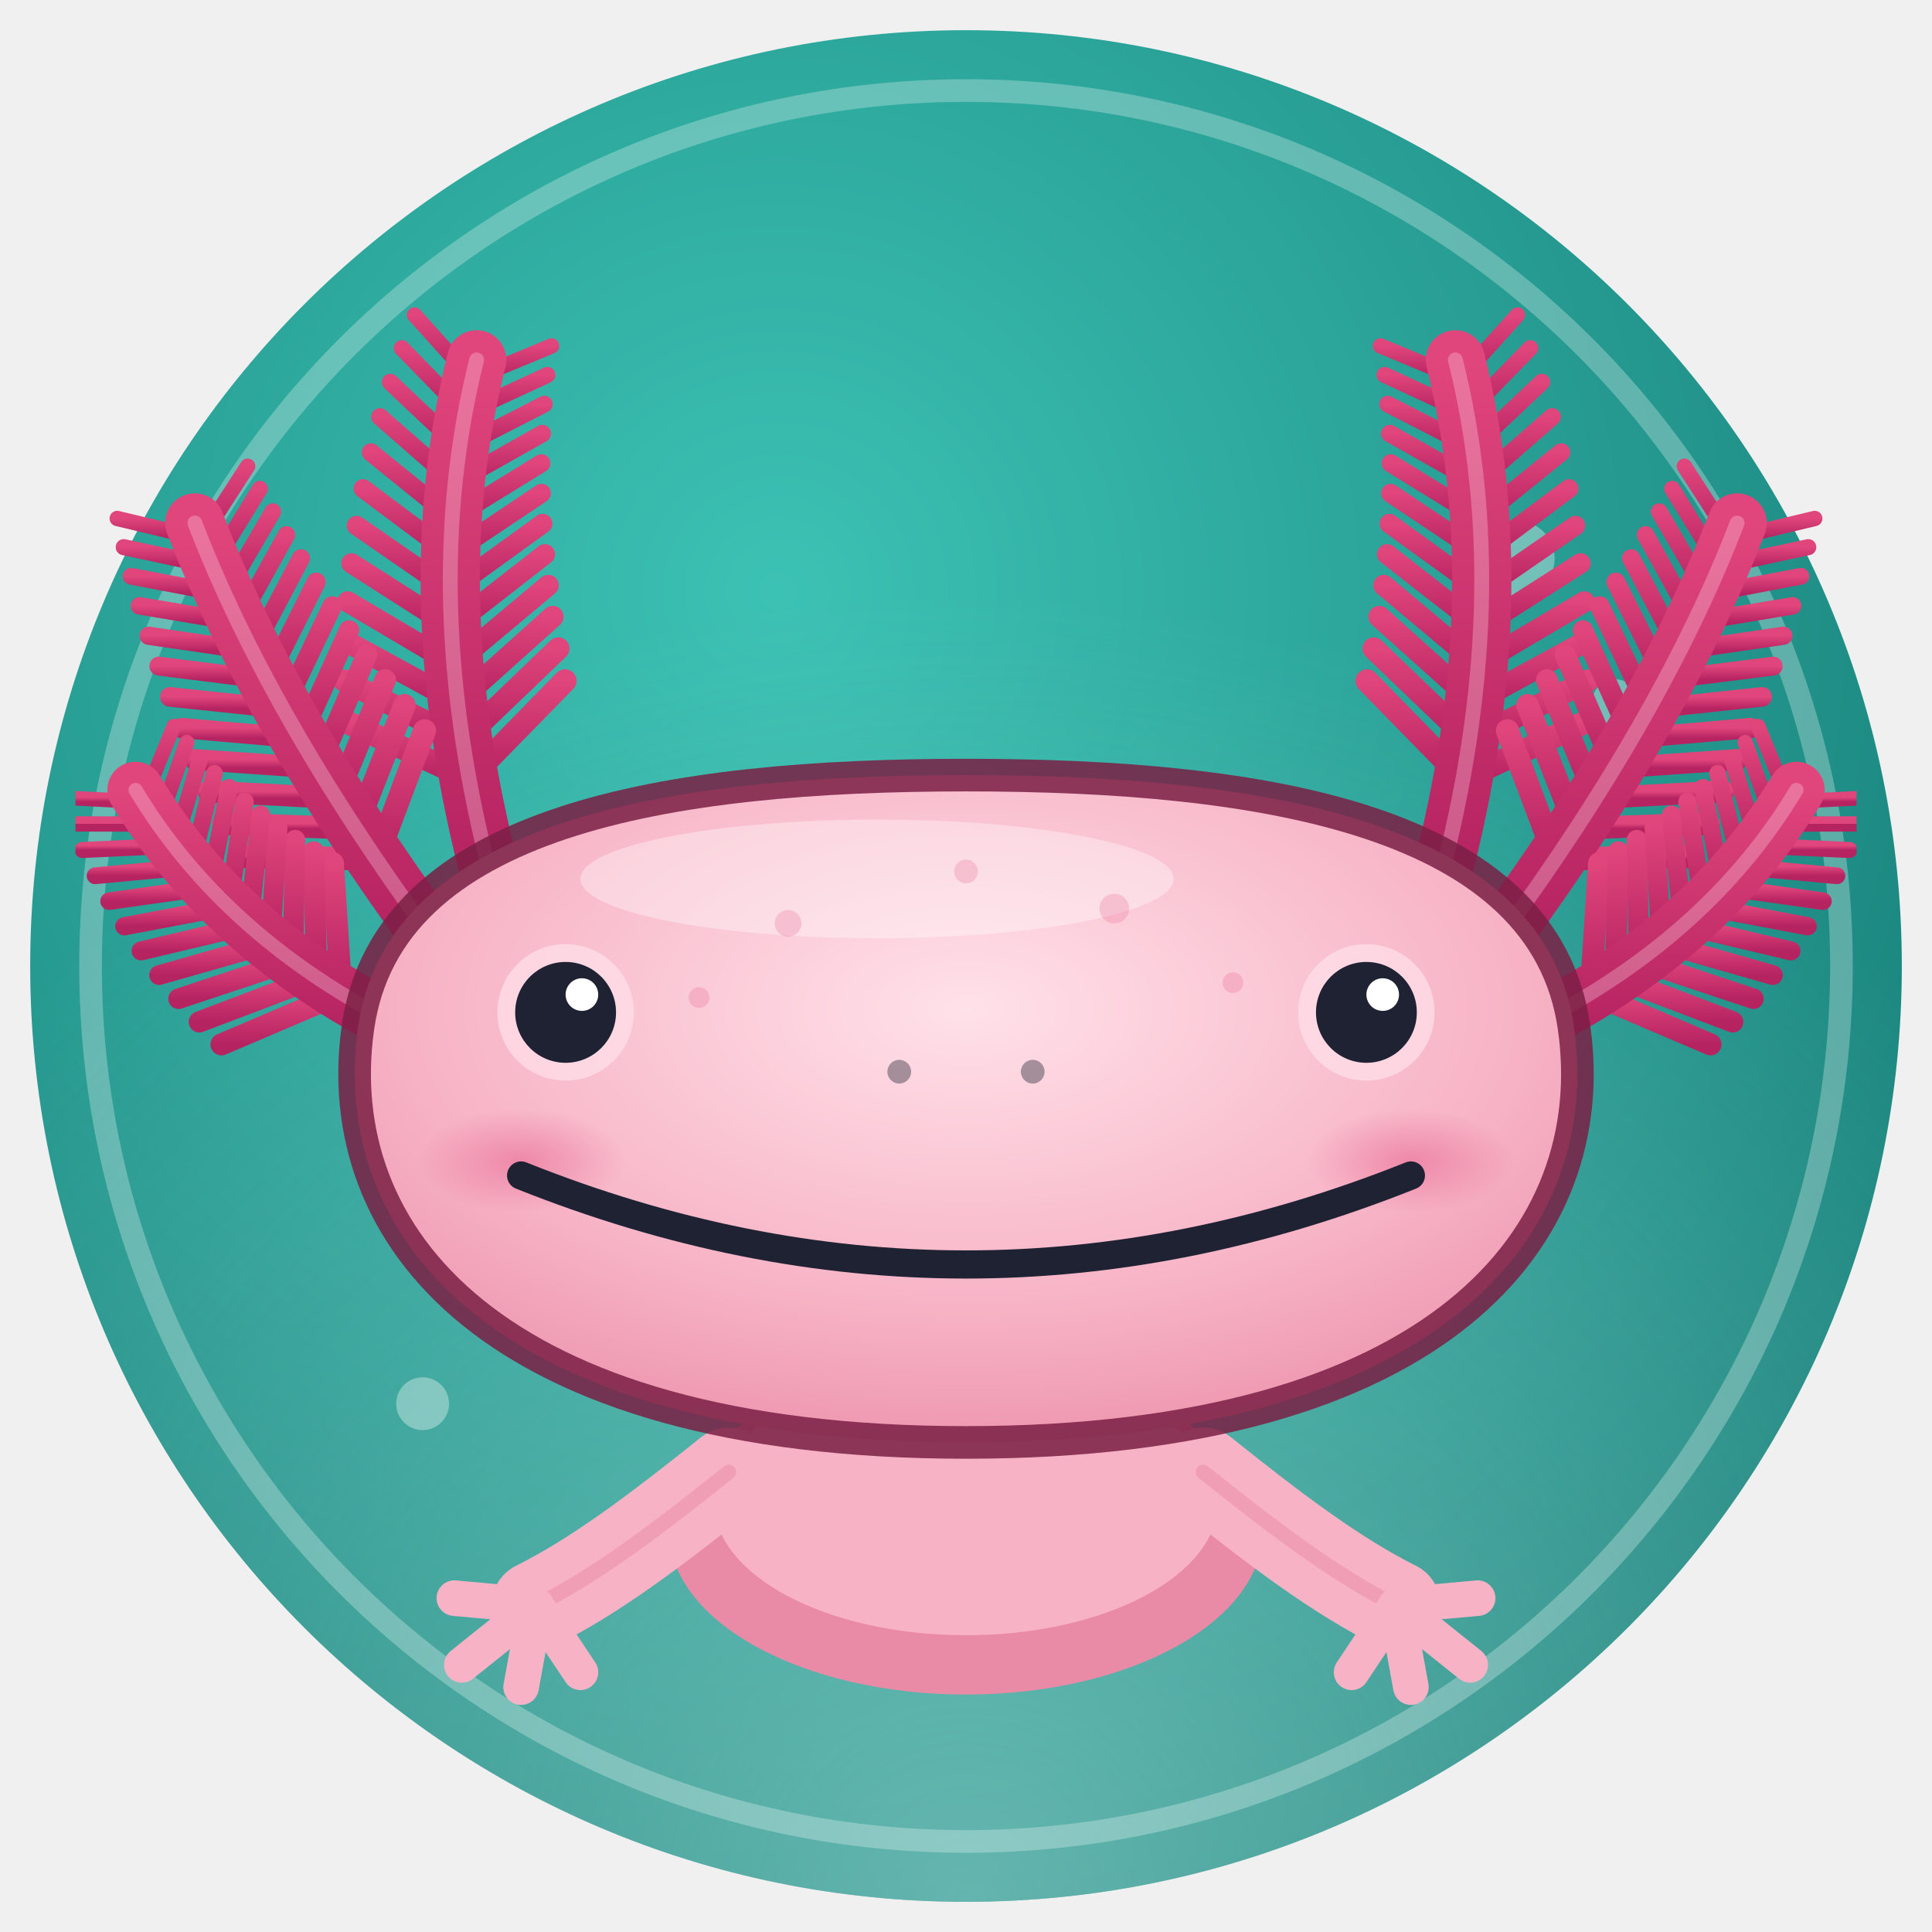
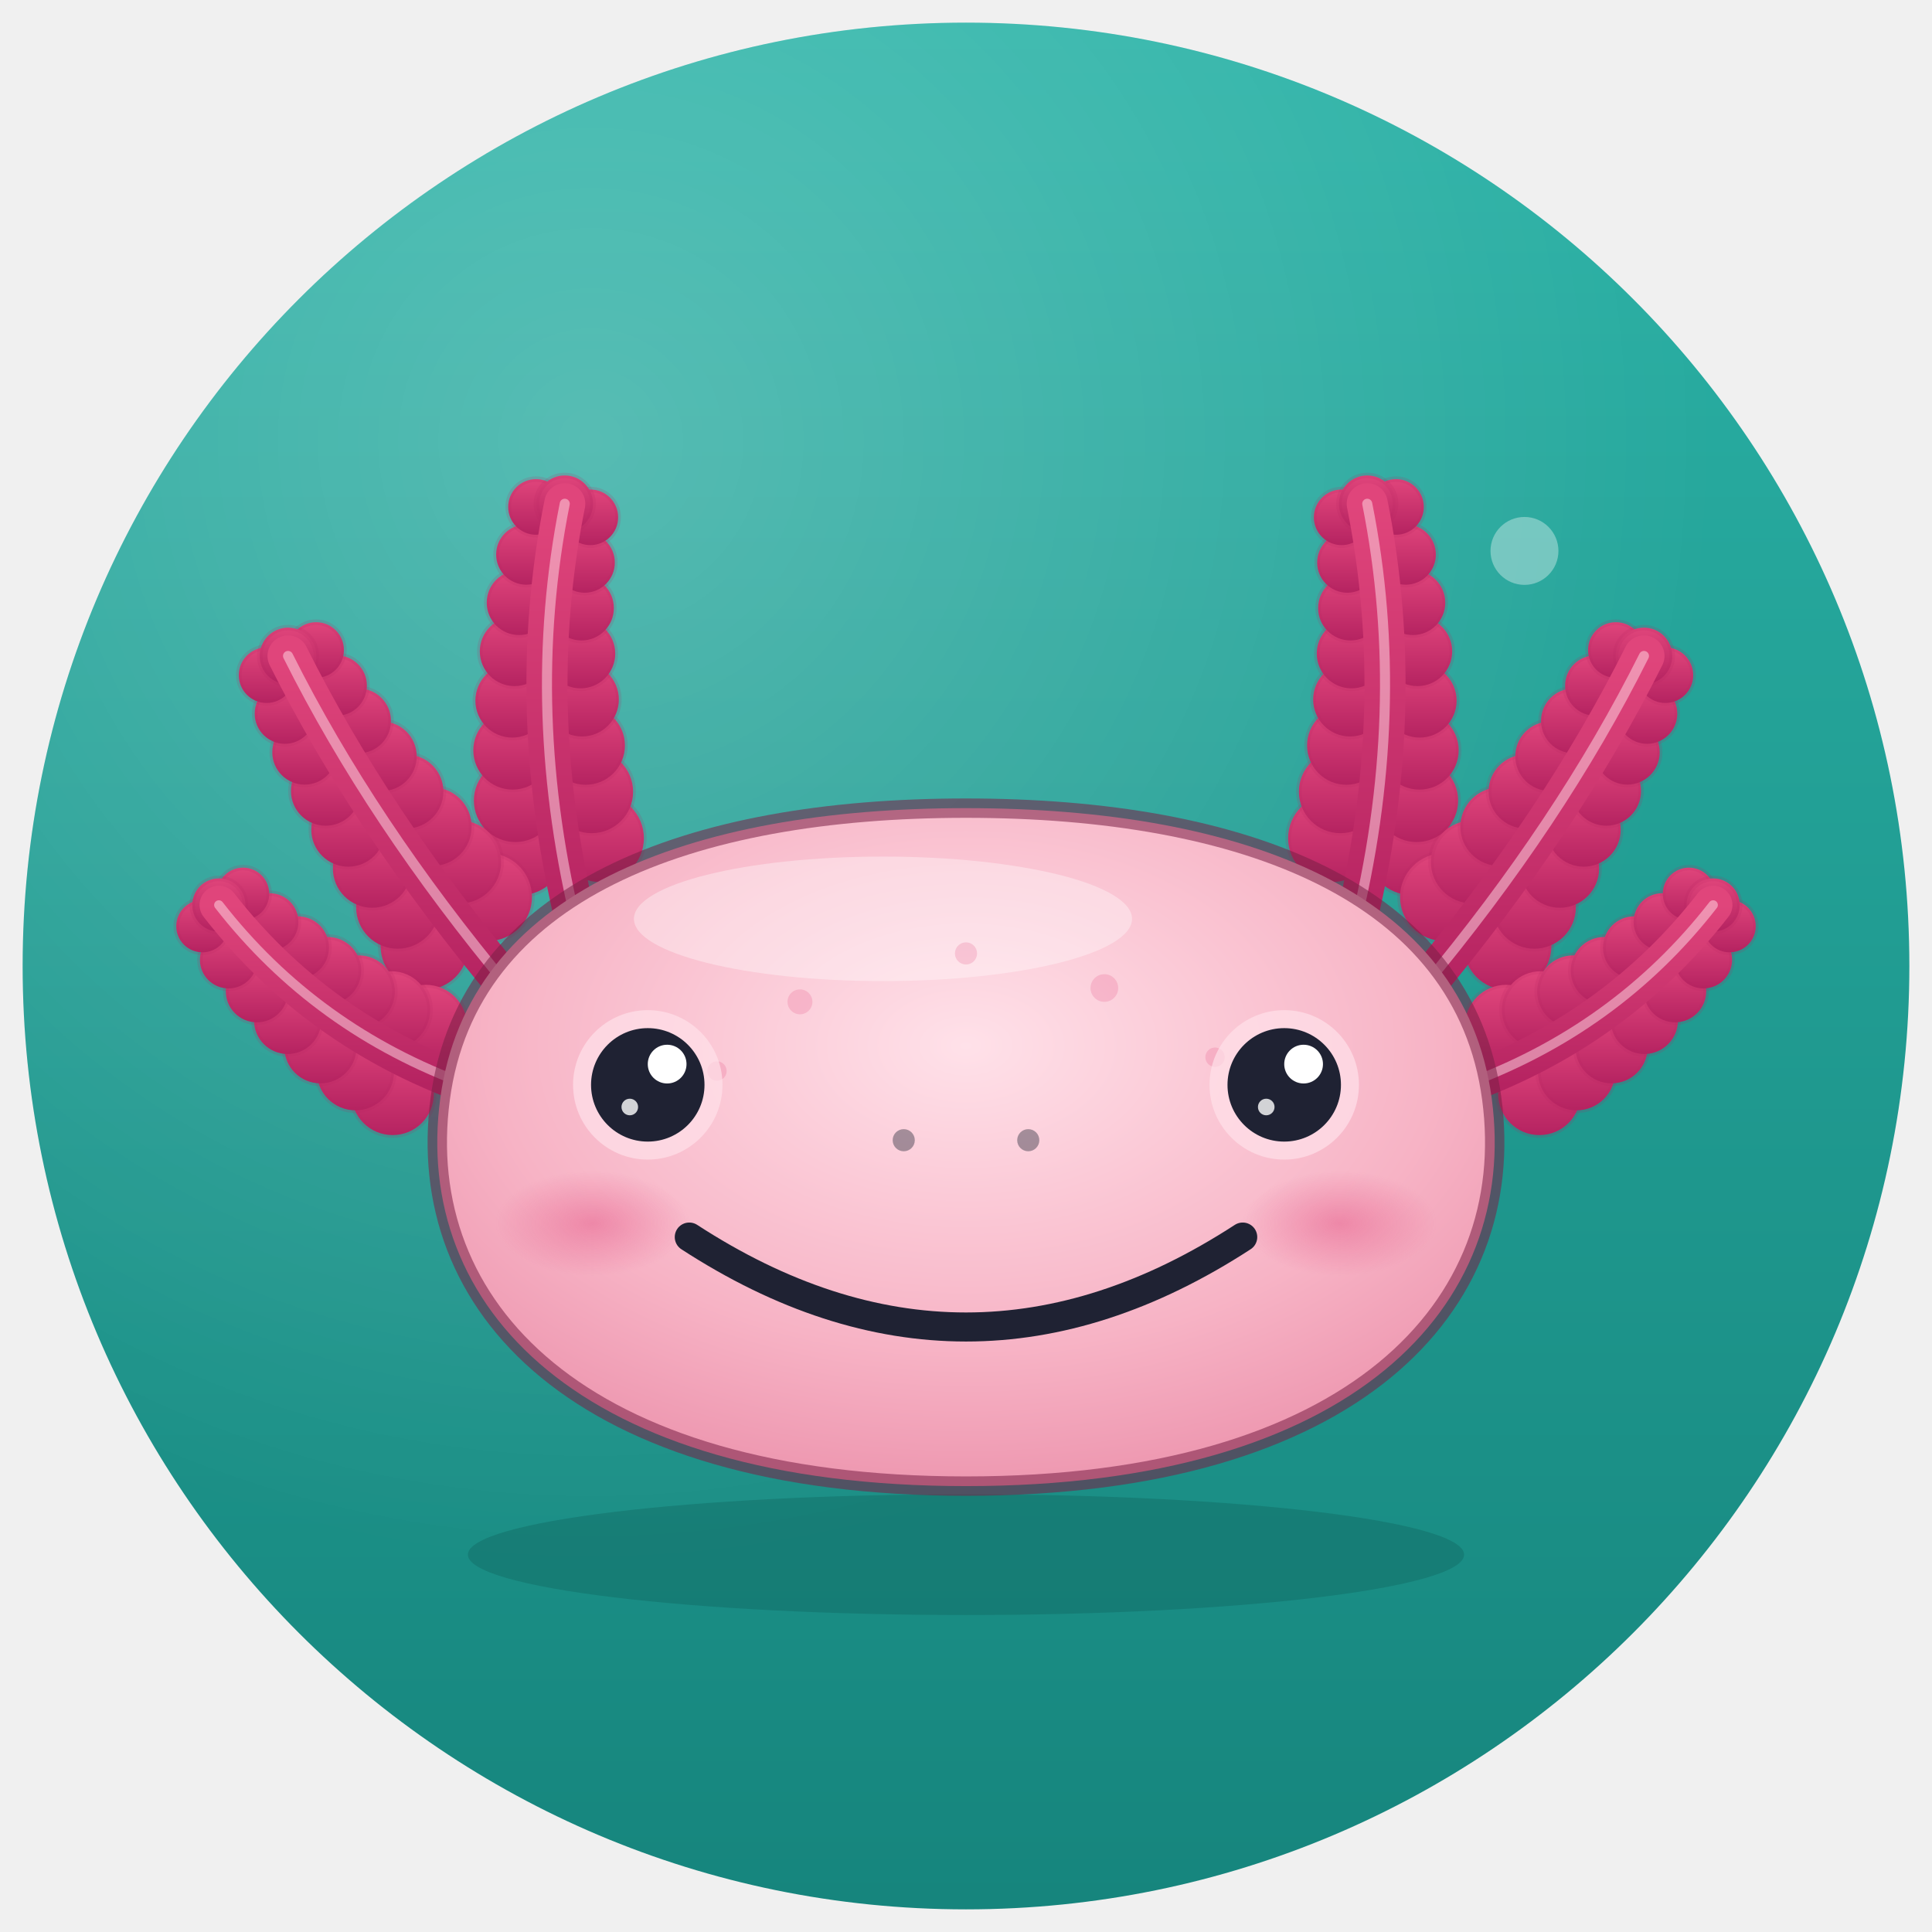
<svg xmlns="http://www.w3.org/2000/svg" viewBox="0 0 512 512">
  <defs>
-     <radialGradient id="fondo" cx="40%" cy="30%" r="80%">
-       <stop offset="0%" stop-color="#3cc2b4" />
-       <stop offset="100%" stop-color="#147a74" />
-     </radialGradient>
-     <radialGradient id="agua" cx="50%" cy="100%" r="70%">
-       <stop offset="0%" stop-color="#bff3ec" stop-opacity=".45" />
-       <stop offset="100%" stop-color="#bff3ec" stop-opacity="0" />
+     <linearGradient id="fondo" x1="0" y1="0" x2="0" y2="1">
+       <stop offset="0%" stop-color="#2bb3a7" />
+       <stop offset="100%" stop-color="#16857d" />
+     </linearGradient>
+     <radialGradient id="brillo" cx="30%" cy="22%" r="60%">
+       <stop offset="0%" stop-color="#ffffff" stop-opacity=".22" />
+       <stop offset="100%" stop-color="#ffffff" stop-opacity="0" />
    </radialGradient>
  </defs>
-   <circle cx="256" cy="256" r="248" fill="url(#fondo)" />
-   <circle cx="256" cy="256" r="248" fill="url(#agua)" />
-   <circle cx="256" cy="256" r="232" fill="none" stroke="#ffffff" stroke-opacity=".28" stroke-width="6" />
-   <g fill="#ffffff" opacity=".35">
-     <circle cx="402" cy="148" r="10" />
-     <circle cx="428" cy="186" r="6" />
-     <circle cx="112" cy="372" r="7" />
-   </g>
-   <svg x="20" y="60" width="472" height="393" viewBox="0 0 120 100">
+   <circle cx="256" cy="256" r="250" fill="url(#fondo)" />
+   <circle cx="256" cy="256" r="250" fill="url(#brillo)" />
+   <ellipse cx="256" cy="412" rx="132" ry="16" fill="#0d5f59" opacity=".35" />
+   <circle cx="404" cy="146" r="9" fill="#ffffff" opacity=".35" />
+   <circle cx="424" cy="178" r="5" fill="#ffffff" opacity=".3" />
+   <svg x="36" y="93" width="440" height="367" viewBox="0 0 120 100">
    <defs>
      <radialGradient id="pepe-piel" cx="50%" cy="35%" r="75%">
        <stop offset="0%" stop-color="#ffe1e9" />
        <stop offset="60%" stop-color="#f7b3c5" />
        <stop offset="100%" stop-color="#e98aa6" />
      </radialGradient>
      <linearGradient id="pepe-branquia" x1="0" y1="1" x2="0" y2="0">
        <stop offset="0%" stop-color="#b52361" />
        <stop offset="100%" stop-color="#e0457b" />
      </linearGradient>
      <radialGradient id="pepe-cachete" cx="50%" cy="50%" r="50%">
        <stop offset="0%" stop-color="#e0457b" stop-opacity="0.4" />
        <stop offset="100%" stop-color="#e0457b" stop-opacity="0" />
      </radialGradient>
    </defs>
-     <ellipse cx="60" cy="88" rx="20" ry="11" fill="#e98aa6" />
-     <ellipse cx="60" cy="86" rx="17" ry="9" fill="#f7b3c5" />
-     <g>
-       <path d="M44 84 C39 88 35 91 31 93" stroke="#f7b3c5" stroke-width="6" stroke-linecap="round" fill="none" />
-       <path d="M44 84 C39 88 35 91 31 93" stroke="#e98aa6" stroke-opacity="0.5" stroke-width="1" stroke-linecap="round" fill="none" />
-       <line x1="31" y1="93" x2="25.5" y2="92.5" stroke="#f7b3c5" stroke-width="2.4" stroke-linecap="round" />
-       <line x1="31" y1="93" x2="26" y2="97" stroke="#f7b3c5" stroke-width="2.4" stroke-linecap="round" />
-       <line x1="31" y1="93" x2="30" y2="98.5" stroke="#f7b3c5" stroke-width="2.4" stroke-linecap="round" />
-       <line x1="31" y1="93" x2="34" y2="97.5" stroke="#f7b3c5" stroke-width="2.4" stroke-linecap="round" />
-     </g>
-     <g transform="translate(120 0) scale(-1 1)">
-       <g>
-         <path d="M44 84 C39 88 35 91 31 93" stroke="#f7b3c5" stroke-width="6" stroke-linecap="round" fill="none" />
-         <path d="M44 84 C39 88 35 91 31 93" stroke="#e98aa6" stroke-opacity="0.5" stroke-width="1" stroke-linecap="round" fill="none" />
-         <line x1="31" y1="93" x2="25.5" y2="92.5" stroke="#f7b3c5" stroke-width="2.4" stroke-linecap="round" />
-         <line x1="31" y1="93" x2="26" y2="97" stroke="#f7b3c5" stroke-width="2.4" stroke-linecap="round" />
-         <line x1="31" y1="93" x2="30" y2="98.5" stroke="#f7b3c5" stroke-width="2.4" stroke-linecap="round" />
-         <line x1="31" y1="93" x2="34" y2="97.5" stroke="#f7b3c5" stroke-width="2.4" stroke-linecap="round" />
-       </g>
-     </g>
-     <g class="pepe-branquias-izq" style="transform-origin:25px 48px">
-       <g>
-         <line x1="26.492" y1="37.257" x2="32.957" y2="30.644" stroke="url(#pepe-branquia)" stroke-width="1.559" stroke-linecap="round" />
-         <line x1="26.492" y1="37.257" x2="18.103" y2="33.364" stroke="url(#pepe-branquia)" stroke-width="1.559" stroke-linecap="round" />
-         <line x1="26.058" y1="34.654" x2="32.505" y2="28.468" stroke="url(#pepe-branquia)" stroke-width="1.511" stroke-linecap="round" />
-         <line x1="26.058" y1="34.654" x2="18.077" y2="30.636" stroke="url(#pepe-branquia)" stroke-width="1.511" stroke-linecap="round" />
-         <line x1="25.714" y1="32.082" x2="32.129" y2="26.321" stroke="url(#pepe-branquia)" stroke-width="1.464" stroke-linecap="round" />
-         <line x1="25.714" y1="32.082" x2="18.146" y2="27.952" stroke="url(#pepe-branquia)" stroke-width="1.464" stroke-linecap="round" />
-         <line x1="25.461" y1="29.539" x2="31.828" y2="24.202" stroke="url(#pepe-branquia)" stroke-width="1.416" stroke-linecap="round" />
-         <line x1="25.461" y1="29.539" x2="18.307" y2="25.313" stroke="url(#pepe-branquia)" stroke-width="1.416" stroke-linecap="round" />
-         <line x1="25.298" y1="27.027" x2="31.602" y2="22.109" stroke="url(#pepe-branquia)" stroke-width="1.368" stroke-linecap="round" />
-         <line x1="25.298" y1="27.027" x2="18.562" y2="22.721" stroke="url(#pepe-branquia)" stroke-width="1.368" stroke-linecap="round" />
-         <line x1="25.226" y1="24.544" x2="31.449" y2="20.041" stroke="url(#pepe-branquia)" stroke-width="1.321" stroke-linecap="round" />
-         <line x1="25.226" y1="24.544" x2="18.907" y2="20.177" stroke="url(#pepe-branquia)" stroke-width="1.321" stroke-linecap="round" />
-         <line x1="25.245" y1="22.092" x2="31.369" y2="17.996" stroke="url(#pepe-branquia)" stroke-width="1.273" stroke-linecap="round" />
-         <line x1="25.245" y1="22.092" x2="19.342" y2="17.682" stroke="url(#pepe-branquia)" stroke-width="1.273" stroke-linecap="round" />
-         <line x1="25.354" y1="19.671" x2="31.362" y2="15.973" stroke="url(#pepe-branquia)" stroke-width="1.225" stroke-linecap="round" />
-         <line x1="25.354" y1="19.671" x2="19.866" y2="15.237" stroke="url(#pepe-branquia)" stroke-width="1.225" stroke-linecap="round" />
-         <line x1="25.553" y1="17.279" x2="31.427" y2="13.97" stroke="url(#pepe-branquia)" stroke-width="1.178" stroke-linecap="round" />
-         <line x1="25.553" y1="17.279" x2="20.477" y2="12.843" stroke="url(#pepe-branquia)" stroke-width="1.178" stroke-linecap="round" />
-         <line x1="25.843" y1="14.917" x2="31.563" y2="11.985" stroke="url(#pepe-branquia)" stroke-width="1.13" stroke-linecap="round" />
-         <line x1="25.843" y1="14.917" x2="21.173" y2="10.5" stroke="url(#pepe-branquia)" stroke-width="1.13" stroke-linecap="round" />
-         <line x1="26.223" y1="12.586" x2="31.772" y2="10.016" stroke="url(#pepe-branquia)" stroke-width="1.083" stroke-linecap="round" />
-         <line x1="26.223" y1="12.586" x2="21.952" y2="8.211" stroke="url(#pepe-branquia)" stroke-width="1.083" stroke-linecap="round" />
-         <line x1="26.694" y1="10.285" x2="32.052" y2="8.06" stroke="url(#pepe-branquia)" stroke-width="1.035" stroke-linecap="round" />
-         <line x1="26.694" y1="10.285" x2="22.812" y2="5.974" stroke="url(#pepe-branquia)" stroke-width="1.035" stroke-linecap="round" />
-         <path d="M28 44 Q23 25 27 9" stroke="url(#pepe-branquia)" stroke-width="4" stroke-linecap="round" fill="none" />
-         <path d="M28 44 Q23 25 27 9" stroke="#ffe1e9" stroke-opacity="0.3" stroke-width="1" stroke-linecap="round" fill="none" />
-       </g>
-       <g>
-         <line x1="20.234" y1="42.665" x2="23.489" y2="34.008" stroke="url(#pepe-branquia)" stroke-width="1.559" stroke-linecap="round" />
-         <line x1="20.234" y1="42.665" x2="10.988" y2="42.479" stroke="url(#pepe-branquia)" stroke-width="1.559" stroke-linecap="round" />
-         <line x1="18.858" y1="40.599" x2="22.134" y2="32.286" stroke="url(#pepe-branquia)" stroke-width="1.511" stroke-linecap="round" />
-         <line x1="18.858" y1="40.599" x2="9.928" y2="40.279" stroke="url(#pepe-branquia)" stroke-width="1.511" stroke-linecap="round" />
-         <line x1="17.541" y1="38.553" x2="20.833" y2="30.584" stroke="url(#pepe-branquia)" stroke-width="1.464" stroke-linecap="round" />
-         <line x1="17.541" y1="38.553" x2="8.931" y2="38.103" stroke="url(#pepe-branquia)" stroke-width="1.464" stroke-linecap="round" />
-         <line x1="16.285" y1="36.527" x2="19.588" y2="28.903" stroke="url(#pepe-branquia)" stroke-width="1.416" stroke-linecap="round" />
-         <line x1="16.285" y1="36.527" x2="7.997" y2="35.952" stroke="url(#pepe-branquia)" stroke-width="1.416" stroke-linecap="round" />
-         <line x1="15.09" y1="34.521" x2="18.398" y2="27.242" stroke="url(#pepe-branquia)" stroke-width="1.368" stroke-linecap="round" />
-         <line x1="15.09" y1="34.521" x2="7.125" y2="33.826" stroke="url(#pepe-branquia)" stroke-width="1.368" stroke-linecap="round" />
-         <line x1="13.954" y1="32.535" x2="17.262" y2="25.602" stroke="url(#pepe-branquia)" stroke-width="1.321" stroke-linecap="round" />
-         <line x1="13.954" y1="32.535" x2="6.316" y2="31.725" stroke="url(#pepe-branquia)" stroke-width="1.321" stroke-linecap="round" />
-         <line x1="12.879" y1="30.57" x2="16.18" y2="23.982" stroke="url(#pepe-branquia)" stroke-width="1.273" stroke-linecap="round" />
-         <line x1="12.879" y1="30.57" x2="5.569" y2="29.651" stroke="url(#pepe-branquia)" stroke-width="1.273" stroke-linecap="round" />
-         <line x1="11.865" y1="28.624" x2="15.151" y2="22.382" stroke="url(#pepe-branquia)" stroke-width="1.225" stroke-linecap="round" />
-         <line x1="11.865" y1="28.624" x2="4.884" y2="27.604" stroke="url(#pepe-branquia)" stroke-width="1.225" stroke-linecap="round" />
-         <line x1="10.91" y1="26.699" x2="14.176" y2="20.801" stroke="url(#pepe-branquia)" stroke-width="1.178" stroke-linecap="round" />
-         <line x1="10.91" y1="26.699" x2="4.262" y2="25.584" stroke="url(#pepe-branquia)" stroke-width="1.178" stroke-linecap="round" />
-         <line x1="10.017" y1="24.793" x2="13.252" y2="19.239" stroke="url(#pepe-branquia)" stroke-width="1.13" stroke-linecap="round" />
-         <line x1="10.017" y1="24.793" x2="3.702" y2="23.592" stroke="url(#pepe-branquia)" stroke-width="1.13" stroke-linecap="round" />
-         <line x1="9.183" y1="22.908" x2="12.381" y2="17.696" stroke="url(#pepe-branquia)" stroke-width="1.083" stroke-linecap="round" />
-         <line x1="9.183" y1="22.908" x2="3.204" y2="21.629" stroke="url(#pepe-branquia)" stroke-width="1.083" stroke-linecap="round" />
-         <line x1="8.41" y1="21.043" x2="11.56" y2="16.172" stroke="url(#pepe-branquia)" stroke-width="1.035" stroke-linecap="round" />
-         <line x1="8.41" y1="21.043" x2="2.767" y2="19.695" stroke="url(#pepe-branquia)" stroke-width="1.035" stroke-linecap="round" />
-         <path d="M24 48 Q13 33 8 20" stroke="url(#pepe-branquia)" stroke-width="4" stroke-linecap="round" fill="none" />
-         <path d="M24 48 Q13 33 8 20" stroke="#ffe1e9" stroke-opacity="0.3" stroke-width="1" stroke-linecap="round" fill="none" />
-       </g>
-       <g>
-         <line x1="17.874" y1="51.71" x2="17.313" y2="42.942" stroke="url(#pepe-branquia)" stroke-width="1.481" stroke-linecap="round" />
-         <line x1="17.874" y1="51.71" x2="9.794" y2="55.16" stroke="url(#pepe-branquia)" stroke-width="1.481" stroke-linecap="round" />
-         <line x1="16.207" y1="50.638" x2="16.01" y2="42.182" stroke="url(#pepe-branquia)" stroke-width="1.431" stroke-linecap="round" />
-         <line x1="16.207" y1="50.638" x2="8.3" y2="53.641" stroke="url(#pepe-branquia)" stroke-width="1.431" stroke-linecap="round" />
-         <line x1="14.613" y1="49.516" x2="14.764" y2="41.387" stroke="url(#pepe-branquia)" stroke-width="1.381" stroke-linecap="round" />
-         <line x1="14.613" y1="49.516" x2="6.898" y2="52.082" stroke="url(#pepe-branquia)" stroke-width="1.381" stroke-linecap="round" />
-         <line x1="13.092" y1="48.346" x2="13.575" y2="40.558" stroke="url(#pepe-branquia)" stroke-width="1.332" stroke-linecap="round" />
-         <line x1="13.092" y1="48.346" x2="5.588" y2="50.486" stroke="url(#pepe-branquia)" stroke-width="1.332" stroke-linecap="round" />
-         <line x1="11.644" y1="47.128" x2="12.438" y2="39.694" stroke="url(#pepe-branquia)" stroke-width="1.282" stroke-linecap="round" />
-         <line x1="11.644" y1="47.128" x2="4.371" y2="48.855" stroke="url(#pepe-branquia)" stroke-width="1.282" stroke-linecap="round" />
-         <line x1="10.269" y1="45.86" x2="11.352" y2="38.794" stroke="url(#pepe-branquia)" stroke-width="1.232" stroke-linecap="round" />
-         <line x1="10.269" y1="45.86" x2="3.246" y2="47.193" stroke="url(#pepe-branquia)" stroke-width="1.232" stroke-linecap="round" />
-         <line x1="8.967" y1="44.544" x2="10.313" y2="37.857" stroke="url(#pepe-branquia)" stroke-width="1.182" stroke-linecap="round" />
-         <line x1="8.967" y1="44.544" x2="2.214" y2="45.503" stroke="url(#pepe-branquia)" stroke-width="1.182" stroke-linecap="round" />
-         <line x1="7.738" y1="43.18" x2="9.318" y2="36.881" stroke="url(#pepe-branquia)" stroke-width="1.133" stroke-linecap="round" />
-         <line x1="7.738" y1="43.18" x2="1.273" y2="43.788" stroke="url(#pepe-branquia)" stroke-width="1.133" stroke-linecap="round" />
-         <line x1="6.582" y1="41.766" x2="8.367" y2="35.864" stroke="url(#pepe-branquia)" stroke-width="1.083" stroke-linecap="round" />
-         <line x1="6.582" y1="41.766" x2="0.423" y2="42.05" stroke="url(#pepe-branquia)" stroke-width="1.083" stroke-linecap="round" />
-         <line x1="5.5" y1="40.304" x2="7.456" y2="34.803" stroke="url(#pepe-branquia)" stroke-width="1.033" stroke-linecap="round" />
-         <line x1="5.5" y1="40.304" x2="-0.339" y2="40.291" stroke="url(#pepe-branquia)" stroke-width="1.033" stroke-linecap="round" />
-         <line x1="4.49" y1="38.794" x2="6.585" y2="33.696" stroke="url(#pepe-branquia)" stroke-width="0.983" stroke-linecap="round" />
-         <line x1="4.49" y1="38.794" x2="-1.015" y2="38.516" stroke="url(#pepe-branquia)" stroke-width="0.983" stroke-linecap="round" />
-         <path d="M22 54 Q10 48 4 38" stroke="url(#pepe-branquia)" stroke-width="3.8" stroke-linecap="round" fill="none" />
-         <path d="M22 54 Q10 48 4 38" stroke="#ffe1e9" stroke-opacity="0.3" stroke-width="0.95" stroke-linecap="round" fill="none" />
-       </g>
-     </g>
-     <g class="pepe-branquias-der" style="transform-origin:95px 48px">
+     <g class="pepe-branquias-izq" style="transform-origin:28px 47px">
+       <g>
+         <g fill="url(#pepe-branquia)" stroke="#b52361" stroke-opacity="0.15" stroke-width="0.4">
+           <circle cx="33.55" cy="35.17" r="3.17" />
+           <circle cx="27.81" cy="36.11" r="3.17" />
+           <circle cx="32.94" cy="31.81" r="3.00" />
+           <circle cx="27.43" cy="32.45" r="3.00" />
+           <circle cx="32.51" cy="28.47" r="2.84" />
+           <circle cx="27.23" cy="28.82" r="2.84" />
+           <circle cx="32.24" cy="25.15" r="2.67" />
+           <circle cx="27.21" cy="25.23" r="2.67" />
+           <circle cx="32.14" cy="21.83" r="2.51" />
+           <circle cx="27.37" cy="21.67" r="2.51" />
+           <circle cx="32.21" cy="18.54" r="2.34" />
+           <circle cx="27.70" cy="18.15" r="2.34" />
+           <circle cx="32.44" cy="15.25" r="2.18" />
+           <circle cx="28.22" cy="14.67" r="2.18" />
+           <circle cx="32.85" cy="11.98" r="2.01" />
+           <circle cx="28.92" cy="11.23" r="2.01" />
+           <circle cx="31" cy="11" r="2.046" />
+         </g>
+         <path d="M32 42 Q28 26 31 11" stroke="url(#pepe-branquia)" stroke-width="2.97" stroke-linecap="round" fill="none" />
+         <path d="M32 42 Q28 26 31 11" stroke="#ffe1e9" stroke-opacity="0.5" stroke-width="0.726" stroke-linecap="round" fill="none" />
+       </g>
+       <g>
+         <g fill="url(#pepe-branquia)" stroke="#b52361" stroke-opacity="0.15" stroke-width="0.4">
+           <circle cx="25.46" cy="39.43" r="3.17" />
+           <circle cx="20.86" cy="42.97" r="3.17" />
+           <circle cx="23.40" cy="36.89" r="3.00" />
+           <circle cx="18.92" cy="40.16" r="3.00" />
+           <circle cx="21.43" cy="34.34" r="2.84" />
+           <circle cx="17.08" cy="37.36" r="2.84" />
+           <circle cx="19.56" cy="31.80" r="2.67" />
+           <circle cx="15.35" cy="34.56" r="2.67" />
+           <circle cx="17.79" cy="29.25" r="2.51" />
+           <circle cx="13.72" cy="31.76" r="2.51" />
+           <circle cx="16.10" cy="26.69" r="2.34" />
+           <circle cx="12.20" cy="28.96" r="2.34" />
+           <circle cx="14.52" cy="24.14" r="2.18" />
+           <circle cx="10.77" cy="26.17" r="2.18" />
+           <circle cx="13.03" cy="21.57" r="2.01" />
+           <circle cx="9.45" cy="23.39" r="2.01" />
+           <circle cx="11" cy="22" r="2.046" />
+         </g>
+         <path d="M27 46 Q17 34 11 22" stroke="url(#pepe-branquia)" stroke-width="2.97" stroke-linecap="round" fill="none" />
+         <path d="M27 46 Q17 34 11 22" stroke="#ffe1e9" stroke-opacity="0.5" stroke-width="0.726" stroke-linecap="round" fill="none" />
+       </g>
+       <g>
+         <g fill="url(#pepe-branquia)" stroke="#b52361" stroke-opacity="0.15" stroke-width="0.4">
+           <circle cx="20.96" cy="48.75" r="2.98" />
+           <circle cx="18.56" cy="53.65" r="2.98" />
+           <circle cx="18.48" cy="47.58" r="2.79" />
+           <circle cx="15.87" cy="52.05" r="2.79" />
+           <circle cx="16.11" cy="46.25" r="2.61" />
+           <circle cx="13.34" cy="50.28" r="2.61" />
+           <circle cx="13.86" cy="44.74" r="2.43" />
+           <circle cx="10.97" cy="48.34" r="2.43" />
+           <circle cx="11.71" cy="43.07" r="2.25" />
+           <circle cx="8.75" cy="46.23" r="2.25" />
+           <circle cx="9.68" cy="41.22" r="2.07" />
+           <circle cx="6.70" cy="43.96" r="2.07" />
+           <circle cx="7.75" cy="39.19" r="1.89" />
+           <circle cx="4.81" cy="41.53" r="1.89" />
+           <circle cx="6" cy="40" r="1.922" />
+         </g>
+         <path d="M24 53 Q13 49 6 40" stroke="url(#pepe-branquia)" stroke-width="2.79" stroke-linecap="round" fill="none" />
+         <path d="M24 53 Q13 49 6 40" stroke="#ffe1e9" stroke-opacity="0.5" stroke-width="0.682" stroke-linecap="round" fill="none" />
+       </g>
+     </g>
+     <g class="pepe-branquias-der" style="transform-origin:92px 47px">
      <g transform="translate(120 0) scale(-1 1)">
        <g>
-           <line x1="26.492" y1="37.257" x2="32.957" y2="30.644" stroke="url(#pepe-branquia)" stroke-width="1.559" stroke-linecap="round" />
-           <line x1="26.492" y1="37.257" x2="18.103" y2="33.364" stroke="url(#pepe-branquia)" stroke-width="1.559" stroke-linecap="round" />
-           <line x1="26.058" y1="34.654" x2="32.505" y2="28.468" stroke="url(#pepe-branquia)" stroke-width="1.511" stroke-linecap="round" />
-           <line x1="26.058" y1="34.654" x2="18.077" y2="30.636" stroke="url(#pepe-branquia)" stroke-width="1.511" stroke-linecap="round" />
-           <line x1="25.714" y1="32.082" x2="32.129" y2="26.321" stroke="url(#pepe-branquia)" stroke-width="1.464" stroke-linecap="round" />
-           <line x1="25.714" y1="32.082" x2="18.146" y2="27.952" stroke="url(#pepe-branquia)" stroke-width="1.464" stroke-linecap="round" />
-           <line x1="25.461" y1="29.539" x2="31.828" y2="24.202" stroke="url(#pepe-branquia)" stroke-width="1.416" stroke-linecap="round" />
-           <line x1="25.461" y1="29.539" x2="18.307" y2="25.313" stroke="url(#pepe-branquia)" stroke-width="1.416" stroke-linecap="round" />
-           <line x1="25.298" y1="27.027" x2="31.602" y2="22.109" stroke="url(#pepe-branquia)" stroke-width="1.368" stroke-linecap="round" />
-           <line x1="25.298" y1="27.027" x2="18.562" y2="22.721" stroke="url(#pepe-branquia)" stroke-width="1.368" stroke-linecap="round" />
-           <line x1="25.226" y1="24.544" x2="31.449" y2="20.041" stroke="url(#pepe-branquia)" stroke-width="1.321" stroke-linecap="round" />
-           <line x1="25.226" y1="24.544" x2="18.907" y2="20.177" stroke="url(#pepe-branquia)" stroke-width="1.321" stroke-linecap="round" />
-           <line x1="25.245" y1="22.092" x2="31.369" y2="17.996" stroke="url(#pepe-branquia)" stroke-width="1.273" stroke-linecap="round" />
-           <line x1="25.245" y1="22.092" x2="19.342" y2="17.682" stroke="url(#pepe-branquia)" stroke-width="1.273" stroke-linecap="round" />
-           <line x1="25.354" y1="19.671" x2="31.362" y2="15.973" stroke="url(#pepe-branquia)" stroke-width="1.225" stroke-linecap="round" />
-           <line x1="25.354" y1="19.671" x2="19.866" y2="15.237" stroke="url(#pepe-branquia)" stroke-width="1.225" stroke-linecap="round" />
-           <line x1="25.553" y1="17.279" x2="31.427" y2="13.97" stroke="url(#pepe-branquia)" stroke-width="1.178" stroke-linecap="round" />
-           <line x1="25.553" y1="17.279" x2="20.477" y2="12.843" stroke="url(#pepe-branquia)" stroke-width="1.178" stroke-linecap="round" />
-           <line x1="25.843" y1="14.917" x2="31.563" y2="11.985" stroke="url(#pepe-branquia)" stroke-width="1.13" stroke-linecap="round" />
-           <line x1="25.843" y1="14.917" x2="21.173" y2="10.5" stroke="url(#pepe-branquia)" stroke-width="1.13" stroke-linecap="round" />
-           <line x1="26.223" y1="12.586" x2="31.772" y2="10.016" stroke="url(#pepe-branquia)" stroke-width="1.083" stroke-linecap="round" />
-           <line x1="26.223" y1="12.586" x2="21.952" y2="8.211" stroke="url(#pepe-branquia)" stroke-width="1.083" stroke-linecap="round" />
-           <line x1="26.694" y1="10.285" x2="32.052" y2="8.06" stroke="url(#pepe-branquia)" stroke-width="1.035" stroke-linecap="round" />
-           <line x1="26.694" y1="10.285" x2="22.812" y2="5.974" stroke="url(#pepe-branquia)" stroke-width="1.035" stroke-linecap="round" />
-           <path d="M28 44 Q23 25 27 9" stroke="url(#pepe-branquia)" stroke-width="4" stroke-linecap="round" fill="none" />
-           <path d="M28 44 Q23 25 27 9" stroke="#ffe1e9" stroke-opacity="0.3" stroke-width="1" stroke-linecap="round" fill="none" />
+           <g fill="url(#pepe-branquia)" stroke="#b52361" stroke-opacity="0.15" stroke-width="0.4">
+             <circle cx="33.55" cy="35.17" r="3.17" />
+             <circle cx="27.81" cy="36.11" r="3.17" />
+             <circle cx="32.94" cy="31.81" r="3.00" />
+             <circle cx="27.43" cy="32.45" r="3.00" />
+             <circle cx="32.51" cy="28.47" r="2.84" />
+             <circle cx="27.23" cy="28.82" r="2.84" />
+             <circle cx="32.24" cy="25.15" r="2.67" />
+             <circle cx="27.21" cy="25.23" r="2.67" />
+             <circle cx="32.14" cy="21.83" r="2.51" />
+             <circle cx="27.37" cy="21.67" r="2.51" />
+             <circle cx="32.21" cy="18.54" r="2.34" />
+             <circle cx="27.70" cy="18.15" r="2.34" />
+             <circle cx="32.44" cy="15.25" r="2.18" />
+             <circle cx="28.22" cy="14.67" r="2.18" />
+             <circle cx="32.85" cy="11.98" r="2.01" />
+             <circle cx="28.92" cy="11.23" r="2.01" />
+             <circle cx="31" cy="11" r="2.046" />
+           </g>
+           <path d="M32 42 Q28 26 31 11" stroke="url(#pepe-branquia)" stroke-width="2.97" stroke-linecap="round" fill="none" />
+           <path d="M32 42 Q28 26 31 11" stroke="#ffe1e9" stroke-opacity="0.5" stroke-width="0.726" stroke-linecap="round" fill="none" />
        </g>
        <g>
-           <line x1="20.234" y1="42.665" x2="23.489" y2="34.008" stroke="url(#pepe-branquia)" stroke-width="1.559" stroke-linecap="round" />
-           <line x1="20.234" y1="42.665" x2="10.988" y2="42.479" stroke="url(#pepe-branquia)" stroke-width="1.559" stroke-linecap="round" />
-           <line x1="18.858" y1="40.599" x2="22.134" y2="32.286" stroke="url(#pepe-branquia)" stroke-width="1.511" stroke-linecap="round" />
-           <line x1="18.858" y1="40.599" x2="9.928" y2="40.279" stroke="url(#pepe-branquia)" stroke-width="1.511" stroke-linecap="round" />
-           <line x1="17.541" y1="38.553" x2="20.833" y2="30.584" stroke="url(#pepe-branquia)" stroke-width="1.464" stroke-linecap="round" />
-           <line x1="17.541" y1="38.553" x2="8.931" y2="38.103" stroke="url(#pepe-branquia)" stroke-width="1.464" stroke-linecap="round" />
-           <line x1="16.285" y1="36.527" x2="19.588" y2="28.903" stroke="url(#pepe-branquia)" stroke-width="1.416" stroke-linecap="round" />
-           <line x1="16.285" y1="36.527" x2="7.997" y2="35.952" stroke="url(#pepe-branquia)" stroke-width="1.416" stroke-linecap="round" />
-           <line x1="15.09" y1="34.521" x2="18.398" y2="27.242" stroke="url(#pepe-branquia)" stroke-width="1.368" stroke-linecap="round" />
-           <line x1="15.09" y1="34.521" x2="7.125" y2="33.826" stroke="url(#pepe-branquia)" stroke-width="1.368" stroke-linecap="round" />
-           <line x1="13.954" y1="32.535" x2="17.262" y2="25.602" stroke="url(#pepe-branquia)" stroke-width="1.321" stroke-linecap="round" />
-           <line x1="13.954" y1="32.535" x2="6.316" y2="31.725" stroke="url(#pepe-branquia)" stroke-width="1.321" stroke-linecap="round" />
-           <line x1="12.879" y1="30.57" x2="16.18" y2="23.982" stroke="url(#pepe-branquia)" stroke-width="1.273" stroke-linecap="round" />
-           <line x1="12.879" y1="30.57" x2="5.569" y2="29.651" stroke="url(#pepe-branquia)" stroke-width="1.273" stroke-linecap="round" />
-           <line x1="11.865" y1="28.624" x2="15.151" y2="22.382" stroke="url(#pepe-branquia)" stroke-width="1.225" stroke-linecap="round" />
-           <line x1="11.865" y1="28.624" x2="4.884" y2="27.604" stroke="url(#pepe-branquia)" stroke-width="1.225" stroke-linecap="round" />
-           <line x1="10.91" y1="26.699" x2="14.176" y2="20.801" stroke="url(#pepe-branquia)" stroke-width="1.178" stroke-linecap="round" />
-           <line x1="10.91" y1="26.699" x2="4.262" y2="25.584" stroke="url(#pepe-branquia)" stroke-width="1.178" stroke-linecap="round" />
-           <line x1="10.017" y1="24.793" x2="13.252" y2="19.239" stroke="url(#pepe-branquia)" stroke-width="1.13" stroke-linecap="round" />
-           <line x1="10.017" y1="24.793" x2="3.702" y2="23.592" stroke="url(#pepe-branquia)" stroke-width="1.13" stroke-linecap="round" />
-           <line x1="9.183" y1="22.908" x2="12.381" y2="17.696" stroke="url(#pepe-branquia)" stroke-width="1.083" stroke-linecap="round" />
-           <line x1="9.183" y1="22.908" x2="3.204" y2="21.629" stroke="url(#pepe-branquia)" stroke-width="1.083" stroke-linecap="round" />
-           <line x1="8.41" y1="21.043" x2="11.56" y2="16.172" stroke="url(#pepe-branquia)" stroke-width="1.035" stroke-linecap="round" />
-           <line x1="8.41" y1="21.043" x2="2.767" y2="19.695" stroke="url(#pepe-branquia)" stroke-width="1.035" stroke-linecap="round" />
-           <path d="M24 48 Q13 33 8 20" stroke="url(#pepe-branquia)" stroke-width="4" stroke-linecap="round" fill="none" />
-           <path d="M24 48 Q13 33 8 20" stroke="#ffe1e9" stroke-opacity="0.3" stroke-width="1" stroke-linecap="round" fill="none" />
+           <g fill="url(#pepe-branquia)" stroke="#b52361" stroke-opacity="0.15" stroke-width="0.4">
+             <circle cx="25.46" cy="39.43" r="3.17" />
+             <circle cx="20.86" cy="42.97" r="3.17" />
+             <circle cx="23.40" cy="36.89" r="3.00" />
+             <circle cx="18.92" cy="40.16" r="3.00" />
+             <circle cx="21.43" cy="34.34" r="2.84" />
+             <circle cx="17.08" cy="37.36" r="2.84" />
+             <circle cx="19.56" cy="31.80" r="2.67" />
+             <circle cx="15.35" cy="34.56" r="2.67" />
+             <circle cx="17.79" cy="29.25" r="2.51" />
+             <circle cx="13.72" cy="31.76" r="2.51" />
+             <circle cx="16.10" cy="26.69" r="2.34" />
+             <circle cx="12.20" cy="28.96" r="2.34" />
+             <circle cx="14.52" cy="24.14" r="2.18" />
+             <circle cx="10.77" cy="26.17" r="2.18" />
+             <circle cx="13.03" cy="21.57" r="2.01" />
+             <circle cx="9.45" cy="23.39" r="2.01" />
+             <circle cx="11" cy="22" r="2.046" />
+           </g>
+           <path d="M27 46 Q17 34 11 22" stroke="url(#pepe-branquia)" stroke-width="2.97" stroke-linecap="round" fill="none" />
+           <path d="M27 46 Q17 34 11 22" stroke="#ffe1e9" stroke-opacity="0.5" stroke-width="0.726" stroke-linecap="round" fill="none" />
        </g>
        <g>
-           <line x1="17.874" y1="51.71" x2="17.313" y2="42.942" stroke="url(#pepe-branquia)" stroke-width="1.481" stroke-linecap="round" />
-           <line x1="17.874" y1="51.71" x2="9.794" y2="55.16" stroke="url(#pepe-branquia)" stroke-width="1.481" stroke-linecap="round" />
-           <line x1="16.207" y1="50.638" x2="16.01" y2="42.182" stroke="url(#pepe-branquia)" stroke-width="1.431" stroke-linecap="round" />
-           <line x1="16.207" y1="50.638" x2="8.3" y2="53.641" stroke="url(#pepe-branquia)" stroke-width="1.431" stroke-linecap="round" />
-           <line x1="14.613" y1="49.516" x2="14.764" y2="41.387" stroke="url(#pepe-branquia)" stroke-width="1.381" stroke-linecap="round" />
-           <line x1="14.613" y1="49.516" x2="6.898" y2="52.082" stroke="url(#pepe-branquia)" stroke-width="1.381" stroke-linecap="round" />
-           <line x1="13.092" y1="48.346" x2="13.575" y2="40.558" stroke="url(#pepe-branquia)" stroke-width="1.332" stroke-linecap="round" />
-           <line x1="13.092" y1="48.346" x2="5.588" y2="50.486" stroke="url(#pepe-branquia)" stroke-width="1.332" stroke-linecap="round" />
-           <line x1="11.644" y1="47.128" x2="12.438" y2="39.694" stroke="url(#pepe-branquia)" stroke-width="1.282" stroke-linecap="round" />
-           <line x1="11.644" y1="47.128" x2="4.371" y2="48.855" stroke="url(#pepe-branquia)" stroke-width="1.282" stroke-linecap="round" />
-           <line x1="10.269" y1="45.86" x2="11.352" y2="38.794" stroke="url(#pepe-branquia)" stroke-width="1.232" stroke-linecap="round" />
-           <line x1="10.269" y1="45.86" x2="3.246" y2="47.193" stroke="url(#pepe-branquia)" stroke-width="1.232" stroke-linecap="round" />
-           <line x1="8.967" y1="44.544" x2="10.313" y2="37.857" stroke="url(#pepe-branquia)" stroke-width="1.182" stroke-linecap="round" />
-           <line x1="8.967" y1="44.544" x2="2.214" y2="45.503" stroke="url(#pepe-branquia)" stroke-width="1.182" stroke-linecap="round" />
-           <line x1="7.738" y1="43.18" x2="9.318" y2="36.881" stroke="url(#pepe-branquia)" stroke-width="1.133" stroke-linecap="round" />
-           <line x1="7.738" y1="43.18" x2="1.273" y2="43.788" stroke="url(#pepe-branquia)" stroke-width="1.133" stroke-linecap="round" />
-           <line x1="6.582" y1="41.766" x2="8.367" y2="35.864" stroke="url(#pepe-branquia)" stroke-width="1.083" stroke-linecap="round" />
-           <line x1="6.582" y1="41.766" x2="0.423" y2="42.05" stroke="url(#pepe-branquia)" stroke-width="1.083" stroke-linecap="round" />
-           <line x1="5.5" y1="40.304" x2="7.456" y2="34.803" stroke="url(#pepe-branquia)" stroke-width="1.033" stroke-linecap="round" />
-           <line x1="5.5" y1="40.304" x2="-0.339" y2="40.291" stroke="url(#pepe-branquia)" stroke-width="1.033" stroke-linecap="round" />
-           <line x1="4.49" y1="38.794" x2="6.585" y2="33.696" stroke="url(#pepe-branquia)" stroke-width="0.983" stroke-linecap="round" />
-           <line x1="4.49" y1="38.794" x2="-1.015" y2="38.516" stroke="url(#pepe-branquia)" stroke-width="0.983" stroke-linecap="round" />
-           <path d="M22 54 Q10 48 4 38" stroke="url(#pepe-branquia)" stroke-width="3.8" stroke-linecap="round" fill="none" />
-           <path d="M22 54 Q10 48 4 38" stroke="#ffe1e9" stroke-opacity="0.3" stroke-width="0.95" stroke-linecap="round" fill="none" />
-         </g>
-       </g>
-     </g>
-     <path d="M60 37 C80 37 99 40 101 54 C103 68 92 82 60 82 C28 82 17 68 19 54 C21 40 40 37 60 37 Z" fill="url(#pepe-piel)" stroke="#7a1f45" stroke-opacity="0.85" stroke-width="2.2" />
-     <ellipse cx="54" cy="44" rx="20" ry="4" fill="#fff" opacity="0.35" />
+           <g fill="url(#pepe-branquia)" stroke="#b52361" stroke-opacity="0.15" stroke-width="0.4">
+             <circle cx="20.96" cy="48.75" r="2.98" />
+             <circle cx="18.56" cy="53.65" r="2.98" />
+             <circle cx="18.48" cy="47.58" r="2.79" />
+             <circle cx="15.87" cy="52.05" r="2.79" />
+             <circle cx="16.11" cy="46.25" r="2.61" />
+             <circle cx="13.34" cy="50.28" r="2.61" />
+             <circle cx="13.86" cy="44.74" r="2.43" />
+             <circle cx="10.97" cy="48.34" r="2.43" />
+             <circle cx="11.71" cy="43.07" r="2.25" />
+             <circle cx="8.75" cy="46.23" r="2.25" />
+             <circle cx="9.68" cy="41.22" r="2.07" />
+             <circle cx="6.70" cy="43.96" r="2.07" />
+             <circle cx="7.75" cy="39.19" r="1.89" />
+             <circle cx="4.81" cy="41.53" r="1.89" />
+             <circle cx="6" cy="40" r="1.922" />
+           </g>
+           <path d="M24 53 Q13 49 6 40" stroke="url(#pepe-branquia)" stroke-width="2.79" stroke-linecap="round" fill="none" />
+           <path d="M24 53 Q13 49 6 40" stroke="#ffe1e9" stroke-opacity="0.5" stroke-width="0.682" stroke-linecap="round" fill="none" />
+         </g>
+       </g>
+     </g>
+     <path d="M60 33 C80 33 96 39 98 54 C100 69 88 82 60 82 C32 82 20 69 22 54 C24 39 40 33 60 33 Z" fill="url(#pepe-piel)" stroke="#7a1f45" stroke-opacity="0.55" stroke-width="1.4" />
+     <ellipse cx="54" cy="41" rx="18" ry="4.5" fill="#fff" opacity="0.35" />
    <g fill="#e0457b" opacity="0.2">
      <circle cx="48" cy="47" r="0.9" />
      <circle cx="70" cy="46" r="1" />
      <circle cx="60" cy="43.5" r="0.8" />
      <circle cx="78" cy="51" r="0.7" />
      <circle cx="42" cy="52" r="0.7" />
    </g>
    <g class="pepe-ojos" style="transform-origin:60px 53px">
      <g>
-         <circle cx="33" cy="53" r="4.6" fill="#ffe1e9" opacity="0.7" />
-         <circle cx="33" cy="53" r="3.4" fill="#1f2233" />
-         <circle cx="34.1" cy="51.8" r="1.1" fill="#fff" />
-       </g>
-       <g>
-         <circle cx="87" cy="53" r="4.6" fill="#ffe1e9" opacity="0.7" />
-         <circle cx="87" cy="53" r="3.4" fill="#1f2233" />
-         <circle cx="88.1" cy="51.8" r="1.1" fill="#fff" />
-       </g>
-     </g>
-     <ellipse cx="30" cy="63" rx="7" ry="3.5" fill="url(#pepe-cachete)" />
-     <ellipse cx="90" cy="63" rx="7" ry="3.5" fill="url(#pepe-cachete)" />
+         <circle cx="37" cy="53" r="5.4" fill="#ffe1e9" opacity="0.7" />
+         <circle cx="37" cy="53" r="4.1" fill="#1f2233" />
+         <circle cx="38.4" cy="51.5" r="1.4" fill="#fff" />
+         <circle cx="35.7" cy="54.6" r="0.6" fill="#fff" opacity="0.8" />
+       </g>
+       <g>
+         <circle cx="83" cy="53" r="5.4" fill="#ffe1e9" opacity="0.7" />
+         <circle cx="83" cy="53" r="4.1" fill="#1f2233" />
+         <circle cx="84.4" cy="51.5" r="1.4" fill="#fff" />
+         <circle cx="81.7" cy="54.6" r="0.6" fill="#fff" opacity="0.8" />
+       </g>
+     </g>
+     <ellipse cx="33" cy="63" rx="7" ry="3.8" fill="url(#pepe-cachete)" />
+     <ellipse cx="87" cy="63" rx="7" ry="3.8" fill="url(#pepe-cachete)" />
    <circle cx="55.5" cy="57" r="0.8" fill="#1f2233" opacity="0.4" />
    <circle cx="64.5" cy="57" r="0.8" fill="#1f2233" opacity="0.4" />
-     <path d="M30 64 Q60 76 90 64" stroke="#1f2233" stroke-width="1.9" fill="none" stroke-linecap="round" />
+     <path d="M40 64 Q60 77 80 64" stroke="#1f2233" stroke-width="2.1" fill="none" stroke-linecap="round" />
  </svg>
</svg>
